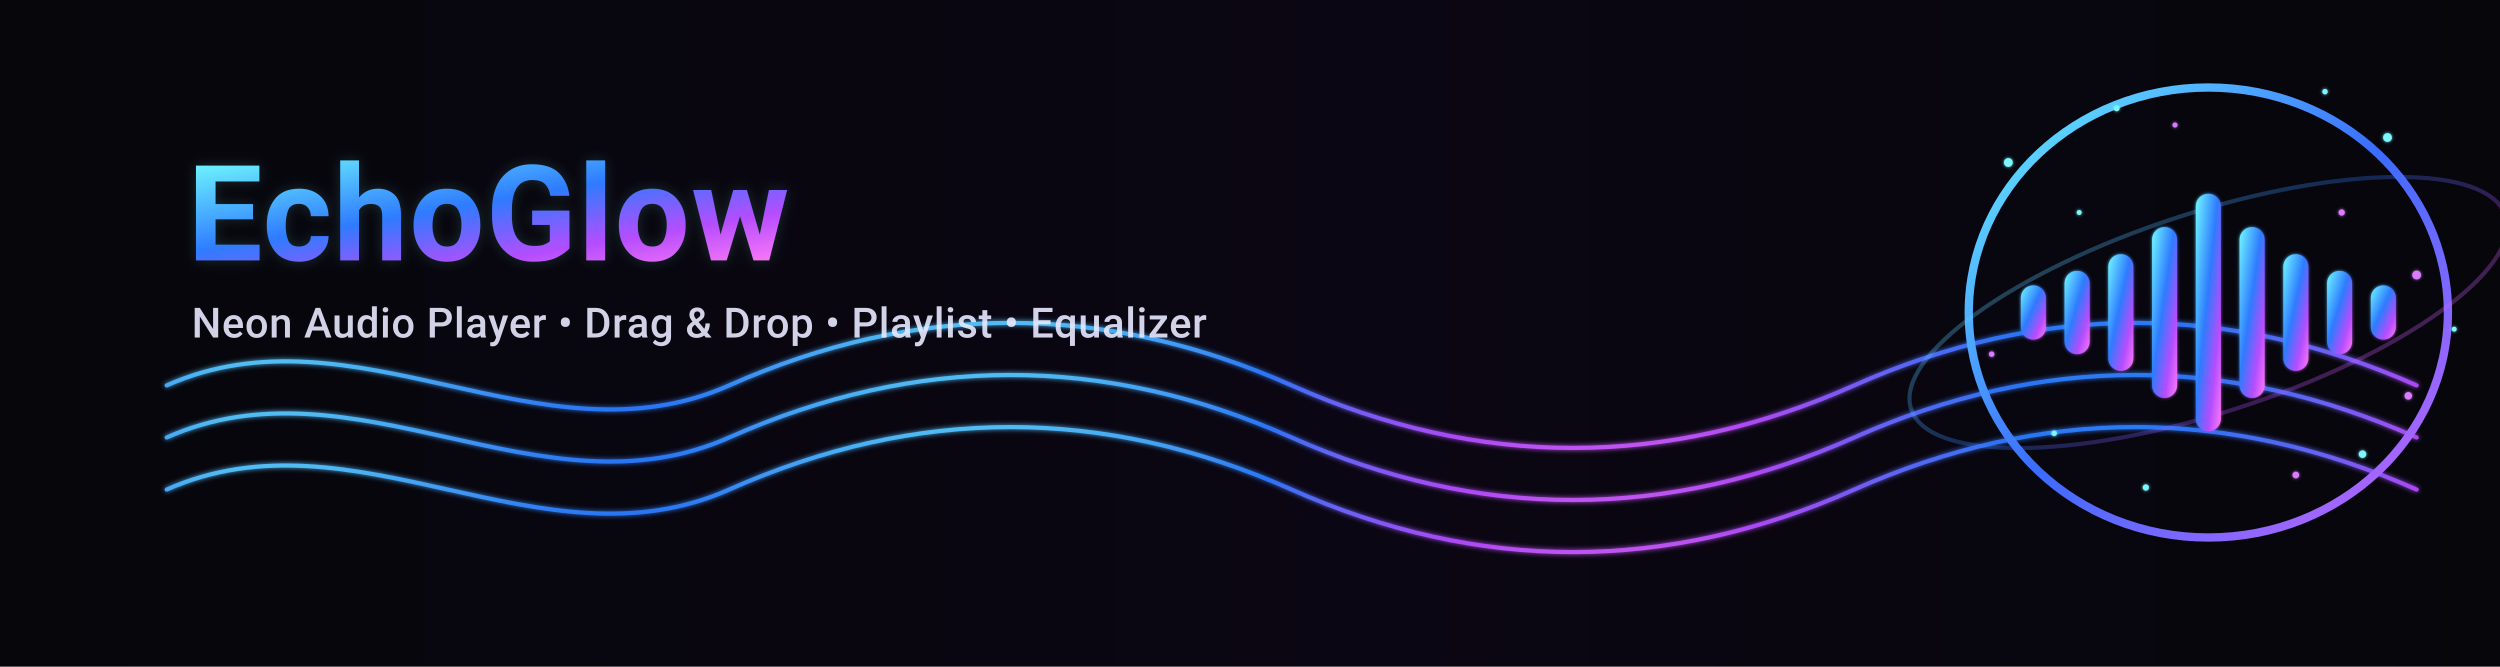
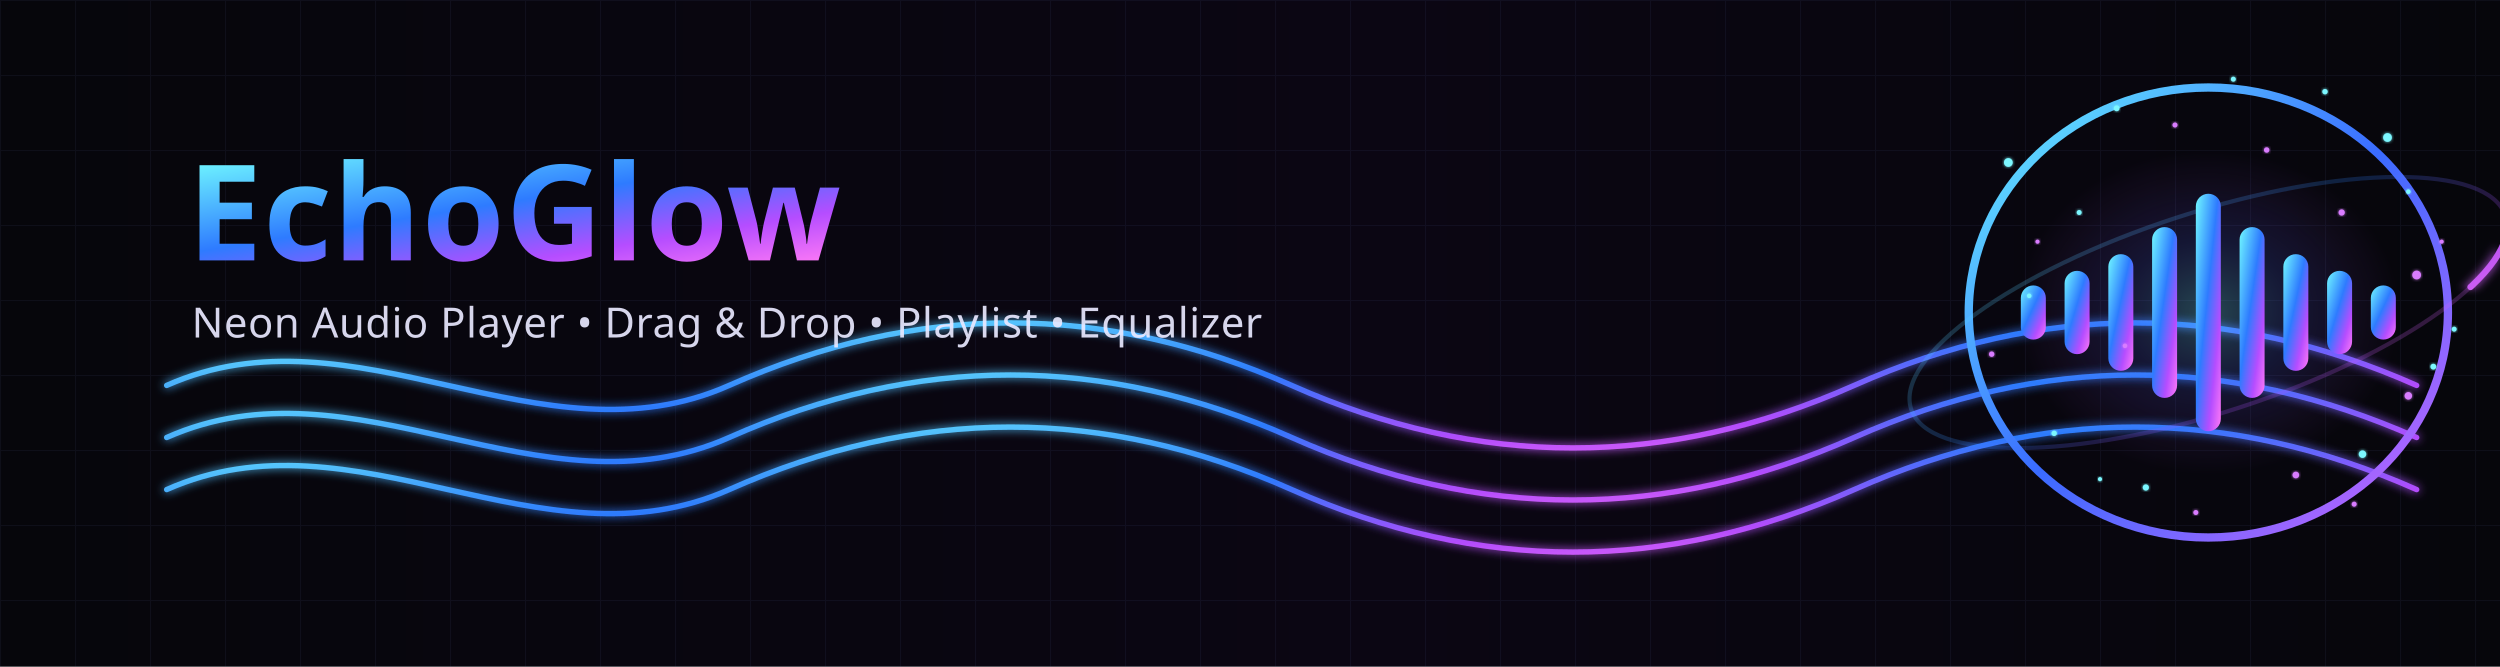
<svg xmlns="http://www.w3.org/2000/svg" viewBox="0 0 1200 320" role="img" aria-label="EchoGlow banner">
  <defs>
+     <style>
+       @font-face {
+         font-family: 'Space Grotesk';
+         font-style: normal;
+         font-weight: 400 700;
+         src: url('https://fonts.gstatic.com/s/spacegrotesk/v17/V8mDoQDjQSkFtoMM3T6r8E7mPbF4Cw.woff2') format('woff2');
+       }
+     </style>
    <linearGradient id="bg" x1="0" y1="0" x2="1" y2="0">
      <stop offset="0" stop-color="#06060b" />
      <stop offset="0.55" stop-color="#0b0613" />
      <stop offset="1" stop-color="#06060b" />
    </linearGradient>
    <linearGradient id="neonStroke" x1="0" y1="0" x2="1" y2="1">
      <stop offset="0" stop-color="#70f8ff" />
      <stop offset="0.45" stop-color="#2e7bff" />
      <stop offset="0.75" stop-color="#b54dff" />
      <stop offset="1" stop-color="#ff7af6" />
    </linearGradient>
    <linearGradient id="ringGrad" x1="0" y1="0" x2="1" y2="1">
      <stop offset="0" stop-color="#67f8ff" />
      <stop offset="0.5" stop-color="#3a6bff" />
      <stop offset="1" stop-color="#cf63ff" />
    </linearGradient>
+     <radialGradient id="bassGlow" cx="50%" cy="50%" r="50%">
+       <stop offset="0" stop-color="rgba(120,247,255,0.28)" />
+       <stop offset="0.45" stop-color="rgba(88,108,255,0.16)" />
+       <stop offset="1" stop-color="rgba(181,77,255,0)" />
+     </radialGradient>
    <filter id="miniGlow" x="-20%" y="-20%" width="140%" height="140%">
      <feGaussianBlur stdDeviation="0.9" result="blur" />
      <feMerge>
        <feMergeNode in="blur" />
        <feMergeNode in="SourceGraphic" />
      </feMerge>
    </filter>
-     <filter id="waveGlow" x="-25%" y="-25%" width="150%" height="150%">
-       <feGaussianBlur stdDeviation="1.4" result="blur" />
+     <filter id="waveGlowStrong" x="-30%" y="-30%" width="160%" height="160%">
+       <feGaussianBlur stdDeviation="2.2" result="blur" />
      <feMerge>
        <feMergeNode in="blur" />
        <feMergeNode in="SourceGraphic" />
      </feMerge>
    </filter>
+     <filter id="trailGlow" x="-40%" y="-40%" width="180%" height="180%">
+       <feGaussianBlur stdDeviation="2.2" result="blur" />
+       <feMerge>
+         <feMergeNode in="blur" />
+         <feMergeNode in="SourceGraphic" />
+       </feMerge>
+     </filter>
+     <pattern id="grid" width="36" height="36" patternUnits="userSpaceOnUse">
+       <path d="M 36 0 L 0 0 0 36" fill="none" stroke="rgba(140,150,255,0.06)" stroke-width="1" />
+     </pattern>
    <style>
      .title {
-         font: 700 64px/1.1 system-ui, -apple-system, Segoe UI, Roboto, Arial, sans-serif;
+         font-family: 'Space Grotesk', system-ui, sans-serif;
+         font-weight: 700;
+         font-size: 64px;
+         line-height: 1.1;
        letter-spacing: .6px;
-         filter: drop-shadow(0 0 3px rgba(124,247,255,0.15));
-         animation: titlePulse 5.6s ease-in-out infinite;
-       }
- 
-       @keyframes titlePulse {
-         0%,100% {
-           opacity: .96;
-           filter: drop-shadow(0 0 3px rgba(124,247,255,0.12));
-         }
-         50% {
-           opacity: 1;
-           filter: drop-shadow(0 0 7px rgba(124,247,255,0.22));
-         }
+         animation: glow 5s infinite ease-in-out;
+       }
+ 
+       @keyframes glow {
+         0%,100% { opacity:.92; }
+         50% { opacity:1; }
      }

      .sub {
-         font: 500 20px/1.2 system-ui, -apple-system, Segoe UI, Roboto, Arial, sans-serif;
-         opacity: .9;
-         letter-spacing: .3px;
+         font-family: 'Space Grotesk', system-ui, sans-serif;
+         font-weight: 500;
+         font-size: 20px;
+         line-height: 1.2;
+         opacity:.92;
+         letter-spacing:.3px;
      }

      .wave {
-         fill: none;
-         stroke: url(#neonStroke);
-         stroke-width: 2;
-         stroke-linecap: round;
-         opacity: .9;
-       }
- 
-       @keyframes drift {
-         0%   { transform: translateX(-10px); opacity: .48; }
-         50%  { opacity: .98; }
-         100% { transform: translateX(10px); opacity: .48; }
-       }
- 
-       .w1 { animation: drift 4.4s infinite alternate; }
-       .w2 { animation: drift 5s infinite alternate; }
-       .w3 { animation: drift 5.8s infinite alternate; }
- 
-       .bar {
-         fill: url(#neonStroke);
+         fill:none;
+         stroke:url(#neonStroke);
+         stroke-width:2.6;
+         stroke-linecap:round;
+         opacity:.98;
+       }
+ 
+       @keyframes drift{
+         0%   { transform:translateX(-8px); opacity:.72; }
+         50%  { opacity:1; }
+         100% { transform:translateX(8px); opacity:.72; }
+       }
+ 
+       .w1 { animation: drift 6s infinite alternate ease-in-out; }
+       .w2 { animation: drift 7s infinite alternate ease-in-out; }
+       .w3 { animation: drift 8s infinite alternate ease-in-out; }
+ 
+       .bar{
+         fill:url(#neonStroke);
        transform-box: fill-box;
-         transform-origin: center;
-         filter: url(#miniGlow);
-       }
- 
-       .b1 { animation: eq1 3.8s infinite ease-in-out; animation-delay: -0.0s; }
-       .b2 { animation: eq2 4.0s infinite ease-in-out; animation-delay: -0.2s; }
-       .b3 { animation: eq3 4.2s infinite ease-in-out; animation-delay: -0.4s; }
-       .b4 { animation: eq4 4.4s infinite ease-in-out; animation-delay: -0.6s; }
-       .b5 { animation: eq5 4.6s infinite ease-in-out; animation-delay: -0.8s; }
-       .b6 { animation: eq6 4.4s infinite ease-in-out; animation-delay: -1.0s; }
-       .b7 { animation: eq7 4.2s infinite ease-in-out; animation-delay: -0.8s; }
-       .b8 { animation: eq8 4.0s infinite ease-in-out; animation-delay: -0.6s; }
-       .b9 { animation: eq9 3.8s infinite ease-in-out; animation-delay: -0.4s; }
- 
-       @keyframes eq1 { 0%,100%{transform:scaleY(.96)} 50%{transform:scaleY(1.04)} }
-       @keyframes eq2 { 0%,100%{transform:scaleY(.94)} 50%{transform:scaleY(1.08)} }
-       @keyframes eq3 { 0%,100%{transform:scaleY(.92)} 50%{transform:scaleY(1.12)} }
-       @keyframes eq4 { 0%,100%{transform:scaleY(.90)} 50%{transform:scaleY(1.16)} }
-       @keyframes eq5 { 0%,100%{transform:scaleY(.88)} 50%{transform:scaleY(1.20)} }
-       @keyframes eq6 { 0%,100%{transform:scaleY(.92)} 50%{transform:scaleY(1.10)} }
-       @keyframes eq7 { 0%,100%{transform:scaleY(.88)} 50%{transform:scaleY(1.20)} }
-       @keyframes eq8 { 0%,100%{transform:scaleY(.90)} 50%{transform:scaleY(1.16)} }
-       @keyframes eq9 { 0%,100%{transform:scaleY(.92)} 50%{transform:scaleY(1.12)} }
- 
-       .spark  { animation: twinkle 2.8s ease-in-out infinite; }
-       .spark2 { animation: twinkle 4.1s ease-in-out infinite; }
-       .spark3 { animation: twinkle 3.5s ease-in-out infinite; }
- 
-       @keyframes twinkle {
-         0%,100% { opacity: .16; transform: scale(.88); }
-         50%     { opacity: .95; transform: scale(1.18); }
-       }
- 
-       .s2  { animation-delay: -.9s; }
-       .s4  { animation-delay: -.5s; }
-       .s5  { animation-delay: -1.8s; }
-       .s6  { animation-delay: -.7s; }
-       .s7  { animation-delay: -1.1s; }
-       .s9  { animation-delay: -1.6s; }
-       .s10 { animation-delay: -.8s; }
-       .s11 { animation-delay: -1.9s; }
-       .s13 { animation-delay: -1.2s; }
-       .s17 { animation-delay: -.45s; }
-       .s18 { animation-delay: -1.05s; }
-       .s20 { animation-delay: -.25s; }
-       .s21 { animation-delay: -1.65s; }
-       .s22 { animation-delay: -.95s; }
-       .s23 { animation-delay: -1.25s; }
+         transform-origin:center;
+       }
+ 
+       .b1{animation:waveEq 4.8s infinite ease-in-out}
+       .b2{animation:waveEq 4.8s infinite ease-in-out -.3s}
+       .b3{animation:waveEq 4.8s infinite ease-in-out -.6s}
+       .b4{animation:waveEq 4.8s infinite ease-in-out -.9s}
+       .b5{animation:waveEq 4.8s infinite ease-in-out -1.2s}
+       .b6{animation:waveEq 4.8s infinite ease-in-out -1.5s}
+       .b7{animation:waveEq 4.8s infinite ease-in-out -1.8s}
+       .b8{animation:waveEq 4.8s infinite ease-in-out -2.1s}
+       .b9{animation:waveEq 4.8s infinite ease-in-out -2.4s}
+ 
+       @keyframes waveEq{
+         0%,100%{transform:scaleY(.95)}
+         50%{transform:scaleY(1.18)}
+       }
+ 
+       .orbitBase{
+         fill:none;
+         stroke:url(#neonStroke);
+         stroke-width:2;
+         opacity:.22;
+       }
+ 
+       .orbitTrail{
+         fill:none;
+         stroke:url(#neonStroke);
+         stroke-width:3;
+         stroke-linecap:round;
+         stroke-dasharray:40 900;
+         animation:trail 4s linear infinite;
+         filter:url(#trailGlow);
+         opacity:.95;
+       }
+ 
+       .orbitTrail2{
+         fill:none;
+         stroke:url(#ringGrad);
+         stroke-width:2;
+         stroke-linecap:round;
+         stroke-dasharray:18 900;
+         stroke-dashoffset:220;
+         animation:trail2 6.2s linear infinite;
+         filter:url(#trailGlow);
+         opacity:.7;
+       }
+ 
+       @keyframes trail{
+         to{stroke-dashoffset:-1000}
+       }
+ 
+       @keyframes trail2{
+         to{stroke-dashoffset:-760}
+       }
+ 
+       .spark{
+         animation:twinkle 4s infinite ease-in-out;
+         filter:url(#miniGlow);
+       }
+ 
+       .spark2{
+         animation:twinkle 5.2s infinite ease-in-out;
+         filter:url(#miniGlow);
+       }
+ 
+       .spark3{
+         animation:twinkle 4.6s infinite ease-in-out;
+         filter:url(#miniGlow);
+       }
+ 
+       @keyframes twinkle{
+         0%,100%{opacity:.14; transform:scale(.9)}
+         50%{opacity:.9; transform:scale(1.18)}
+       }
+ 
+       .s1{animation-delay:-.2s;}
+       .s2{animation-delay:-.9s;}
+       .s3{animation-delay:-1.4s;}
+       .s4{animation-delay:-.5s;}
+       .s5{animation-delay:-1.8s;}
+       .s6{animation-delay:-.7s;}
+       .s7{animation-delay:-1.1s;}
+       .s8{animation-delay:-.35s;}
+       .s9{animation-delay:-1.6s;}
+       .s10{animation-delay:-.8s;}
+       .s11{animation-delay:-1.9s;}
+       .s12{animation-delay:-.6s;}
+       .s13{animation-delay:-1.2s;}
+       .s14{animation-delay:-.95s;}
+       .s15{animation-delay:-1.45s;}
+       .s16{animation-delay:-.75s;}
+       .s17{animation-delay:-.45s;}
+       .s18{animation-delay:-1.05s;}
+       .s19{animation-delay:-.55s;}
+       .s20{animation-delay:-.25s;}
+       .s21{animation-delay:-1.65s;}
+       .s22{animation-delay:-.95s;}
+       .s23{animation-delay:-1.25s;}
+       .s24{animation-delay:-.85s;}
+       .s25{animation-delay:-1.35s;}
+       .s26{animation-delay:-.4s;}
    </style>
  </defs>
  <rect width="1200" height="320" fill="url(#bg)" />
-   <g filter="url(#waveGlow)">
+   <rect width="1200" height="320" fill="url(#grid)" />
+   <g filter="url(#waveGlowStrong)">
    <path class="wave w1" d="M80 210 C 170 170,260 250,350 210 S530 170,620 210 S800 250,890 210 S1070 170,1160 210" />
    <path class="wave w2" d="M80 235 C 170 195,260 275,350 235 S530 195,620 235 S800 275,890 235 S1070 195,1160 235" />
    <path class="wave w3" d="M80 185 C 170 145,260 225,350 185 S530 145,620 185 S800 225,890 185 S1070 145,1160 185" />
  </g>
  <g transform="translate(920 20)">
    <ellipse cx="140" cy="130" rx="115" ry="108" fill="none" stroke="url(#ringGrad)" stroke-width="4" />
-     <ellipse cx="140" cy="130" rx="150" ry="48" fill="none" stroke="url(#neonStroke)" stroke-width="2" opacity=".3" transform="rotate(-18 140 130)" />
+     <ellipse class="orbitBase" cx="140" cy="130" rx="150" ry="48" transform="rotate(-18 140 130)" />
+     <ellipse class="orbitTrail" cx="140" cy="130" rx="150" ry="48" transform="rotate(-18 140 130)" />
+     <ellipse class="orbitTrail2" cx="140" cy="130" rx="150" ry="48" transform="rotate(-18 140 130)" />
+     <ellipse cx="140" cy="130" rx="92" ry="78" fill="url(#bassGlow)" />
    <g>
      <rect class="bar b1" x="50" y="117" width="12" height="26" rx="6" />
      <rect class="bar b2" x="71" y="110" width="12" height="40" rx="6" />
      <rect class="bar b3" x="92" y="102" width="12" height="56" rx="6" />
      <rect class="bar b4" x="113" y="89" width="12" height="82" rx="6" />
      <rect class="bar b5" x="134" y="73" width="12" height="114" rx="6" />
      <rect class="bar b6" x="155" y="89" width="12" height="82" rx="6" />
      <rect class="bar b7" x="176" y="102" width="12" height="56" rx="6" />
      <rect class="bar b8" x="197" y="110" width="12" height="40" rx="6" />
      <rect class="bar b9" x="218" y="117" width="12" height="26" rx="6" />
    </g>
-     <g id="particles">
-       <g fill="#7cf7ff" filter="url(#miniGlow)">
-         <circle class="spark2 s2" cx="44" cy="58" r="2.1" />
-         <circle class="spark s4" cx="78" cy="82" r="1.2" />
-         <circle class="spark2 s5" cx="96" cy="32" r="1.4" />
-         <circle class="spark3 s6" cx="110" cy="214" r="1.5" />
-         <circle class="spark s7" cx="66" cy="188" r="1.3" />
-         <circle class="spark3 s9" cx="196" cy="24" r="1.3" />
-         <circle class="spark s10" cx="214" cy="198" r="1.8" />
-         <circle class="spark2 s11" cx="226" cy="46" r="2.1" />
-         <circle class="spark s13" cx="258" cy="138" r="1.2" />
-       </g>
-       <g fill="#d97cff" filter="url(#miniGlow)">
-         <circle class="spark2 s17" cx="36" cy="150" r="1.3" />
-         <circle class="spark3 s18" cx="124" cy="40" r="1.2" />
-         <circle class="spark2 s20" cx="182" cy="208" r="1.6" />
-         <circle class="spark3 s21" cx="204" cy="82" r="1.5" />
-         <circle class="spark s22" cx="236" cy="170" r="1.8" />
-         <circle class="spark2 s23" cx="240" cy="112" r="2.1" />
-       </g>
+     <g fill="#7cf7ff">
+       <circle class="spark2 s1" cx="44" cy="58" r="2.1" />
+       <circle class="spark s2" cx="78" cy="82" r="1.2" />
+       <circle class="spark2 s3" cx="96" cy="32" r="1.4" />
+       <circle class="spark3 s4" cx="110" cy="214" r="1.5" />
+       <circle class="spark s5" cx="66" cy="188" r="1.3" />
+       <circle class="spark3 s6" cx="196" cy="24" r="1.3" />
+       <circle class="spark s7" cx="214" cy="198" r="1.8" />
+       <circle class="spark2 s8" cx="226" cy="46" r="2.1" />
+       <circle class="spark s9" cx="258" cy="138" r="1.2" />
+       <circle class="spark2 s10" cx="54" cy="122" r="1.1" />
+       <circle class="spark s11" cx="88" cy="210" r="1.0" />
+       <circle class="spark3 s12" cx="152" cy="18" r="1.2" />
+       <circle class="spark s13" cx="236" cy="72" r="1.1" />
+       <circle class="spark2 s14" cx="248" cy="156" r="1.4" />
+     </g>
+     <g fill="#d97cff">
+       <circle class="spark2 s15" cx="36" cy="150" r="1.3" />
+       <circle class="spark3 s16" cx="124" cy="40" r="1.2" />
+       <circle class="spark2 s17" cx="182" cy="208" r="1.6" />
+       <circle class="spark3 s18" cx="204" cy="82" r="1.5" />
+       <circle class="spark s19" cx="236" cy="170" r="1.8" />
+       <circle class="spark2 s20" cx="240" cy="112" r="2.1" />
+       <circle class="spark s21" cx="58" cy="96" r="1.0" />
+       <circle class="spark3 s22" cx="100" cy="146" r="1.1" />
+       <circle class="spark2 s23" cx="168" cy="52" r="1.3" />
+       <circle class="spark s24" cx="210" cy="222" r="1.2" />
+       <circle class="spark3 s25" cx="252" cy="96" r="1.0" />
+       <circle class="spark2 s26" cx="134" cy="226" r="1.2" />
    </g>
  </g>
  <text x="90" y="125" fill="url(#neonStroke)" class="title">EchoGlow</text>
  <text x="92" y="162" fill="#e8e8ff" class="sub">
    Neon Audio Player • Drag &amp; Drop • Playlist • Equalizer
  </text>
</svg>
